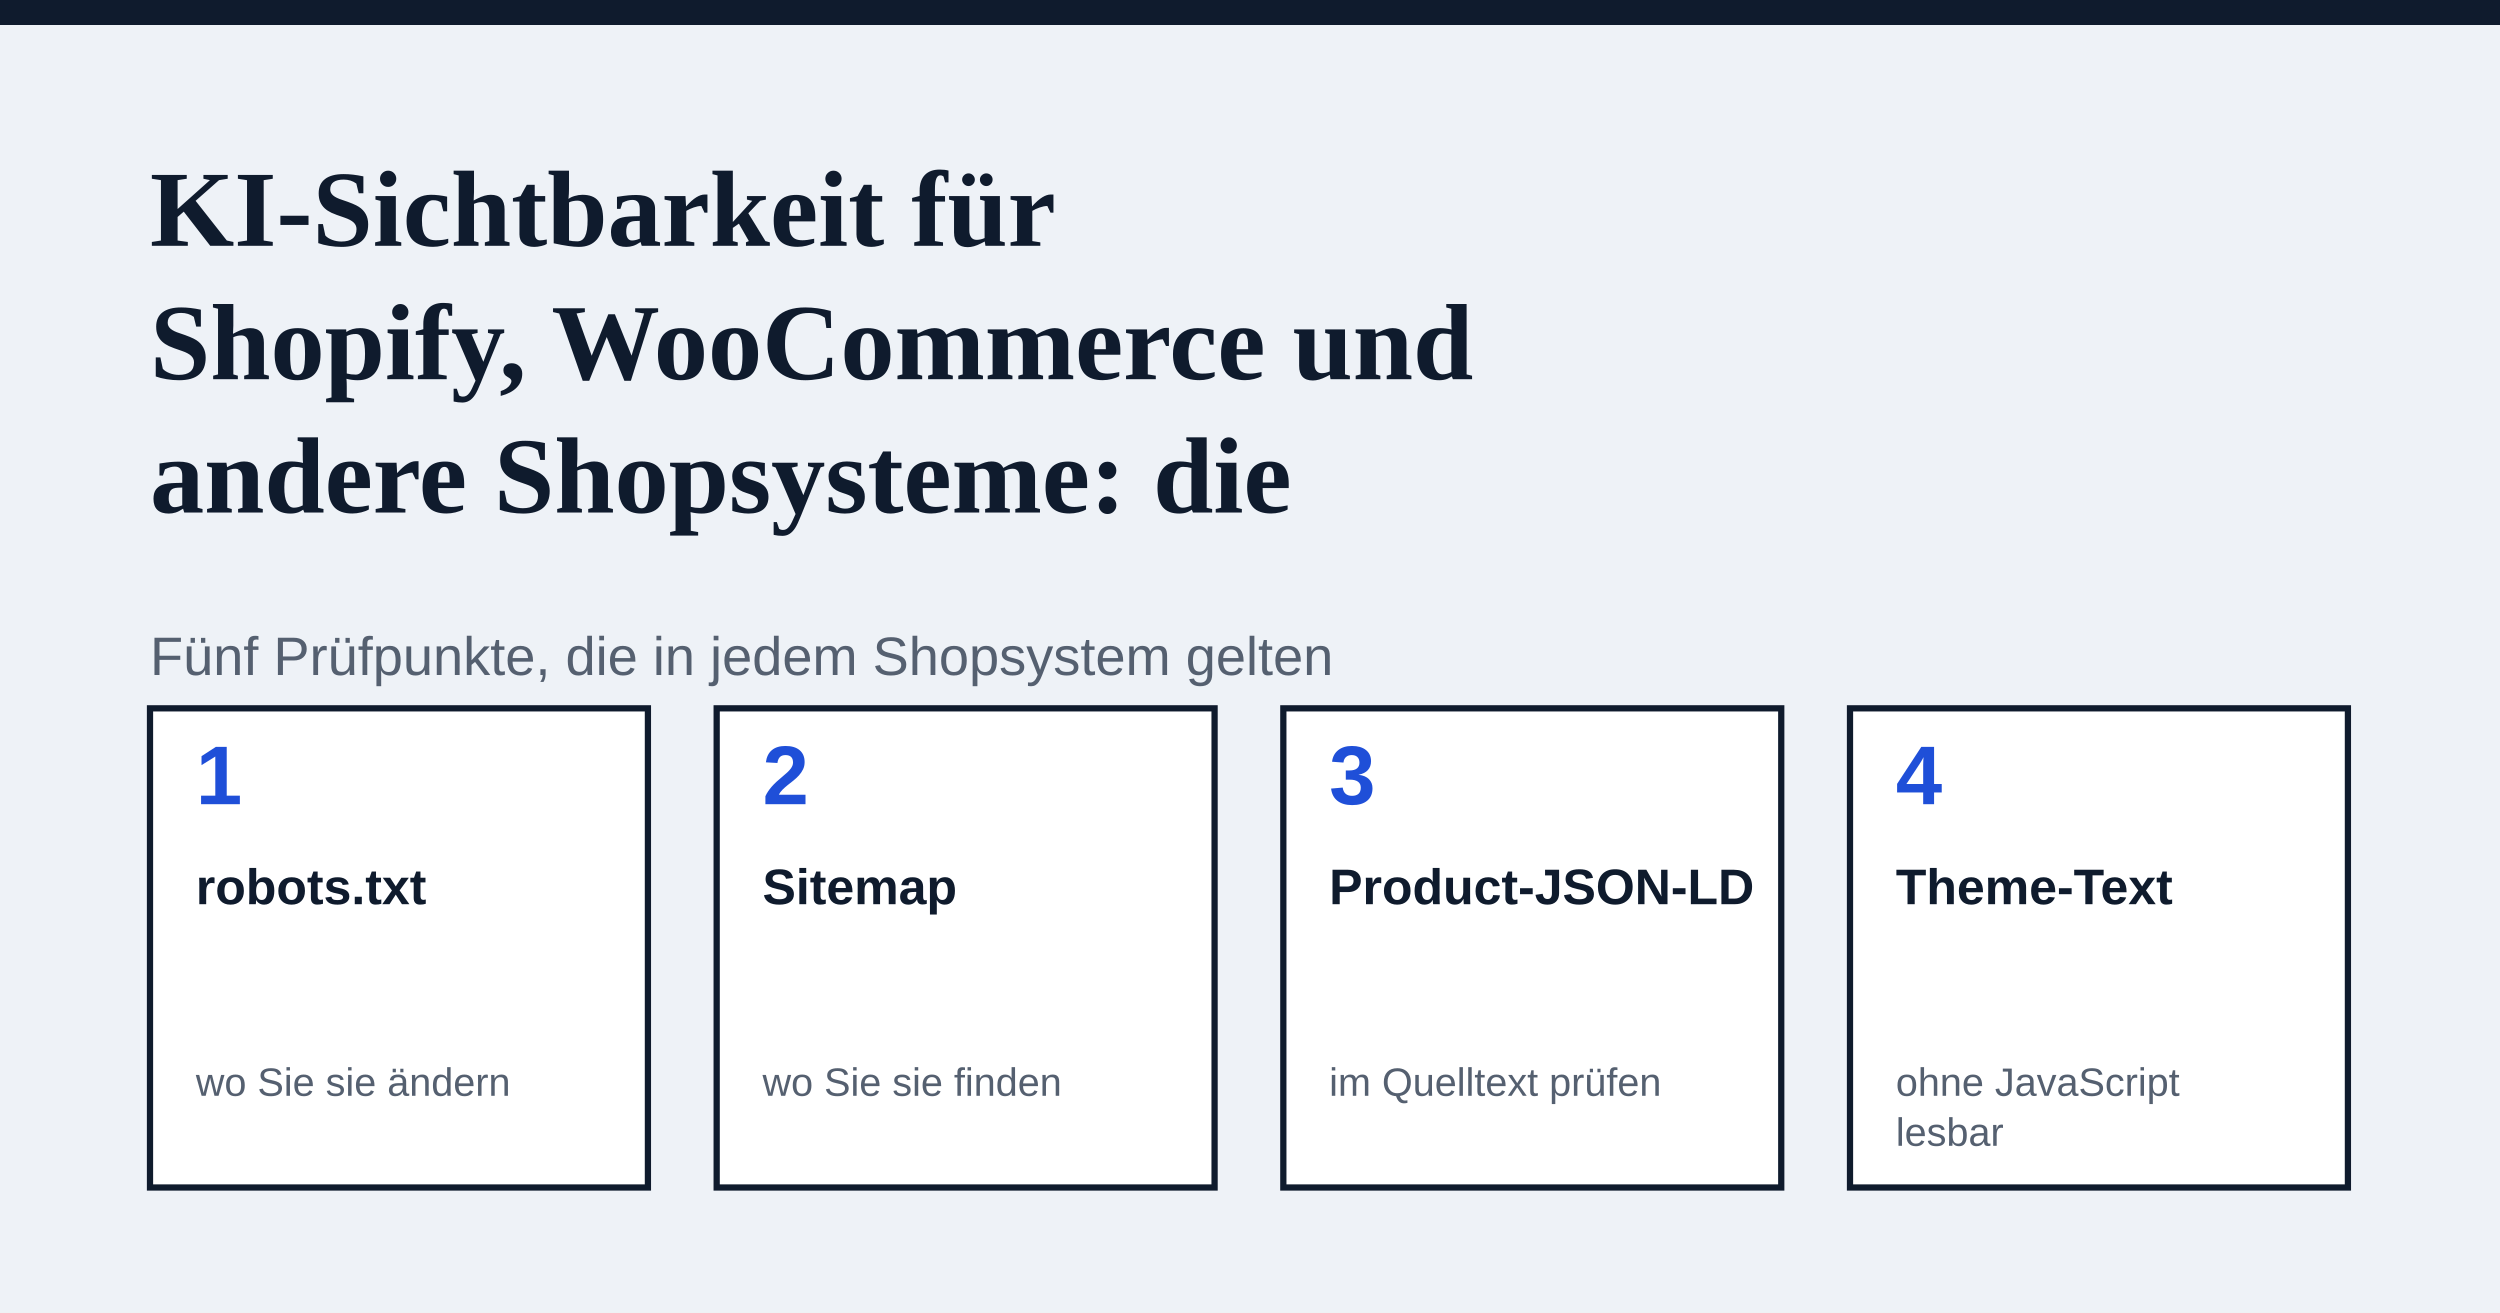
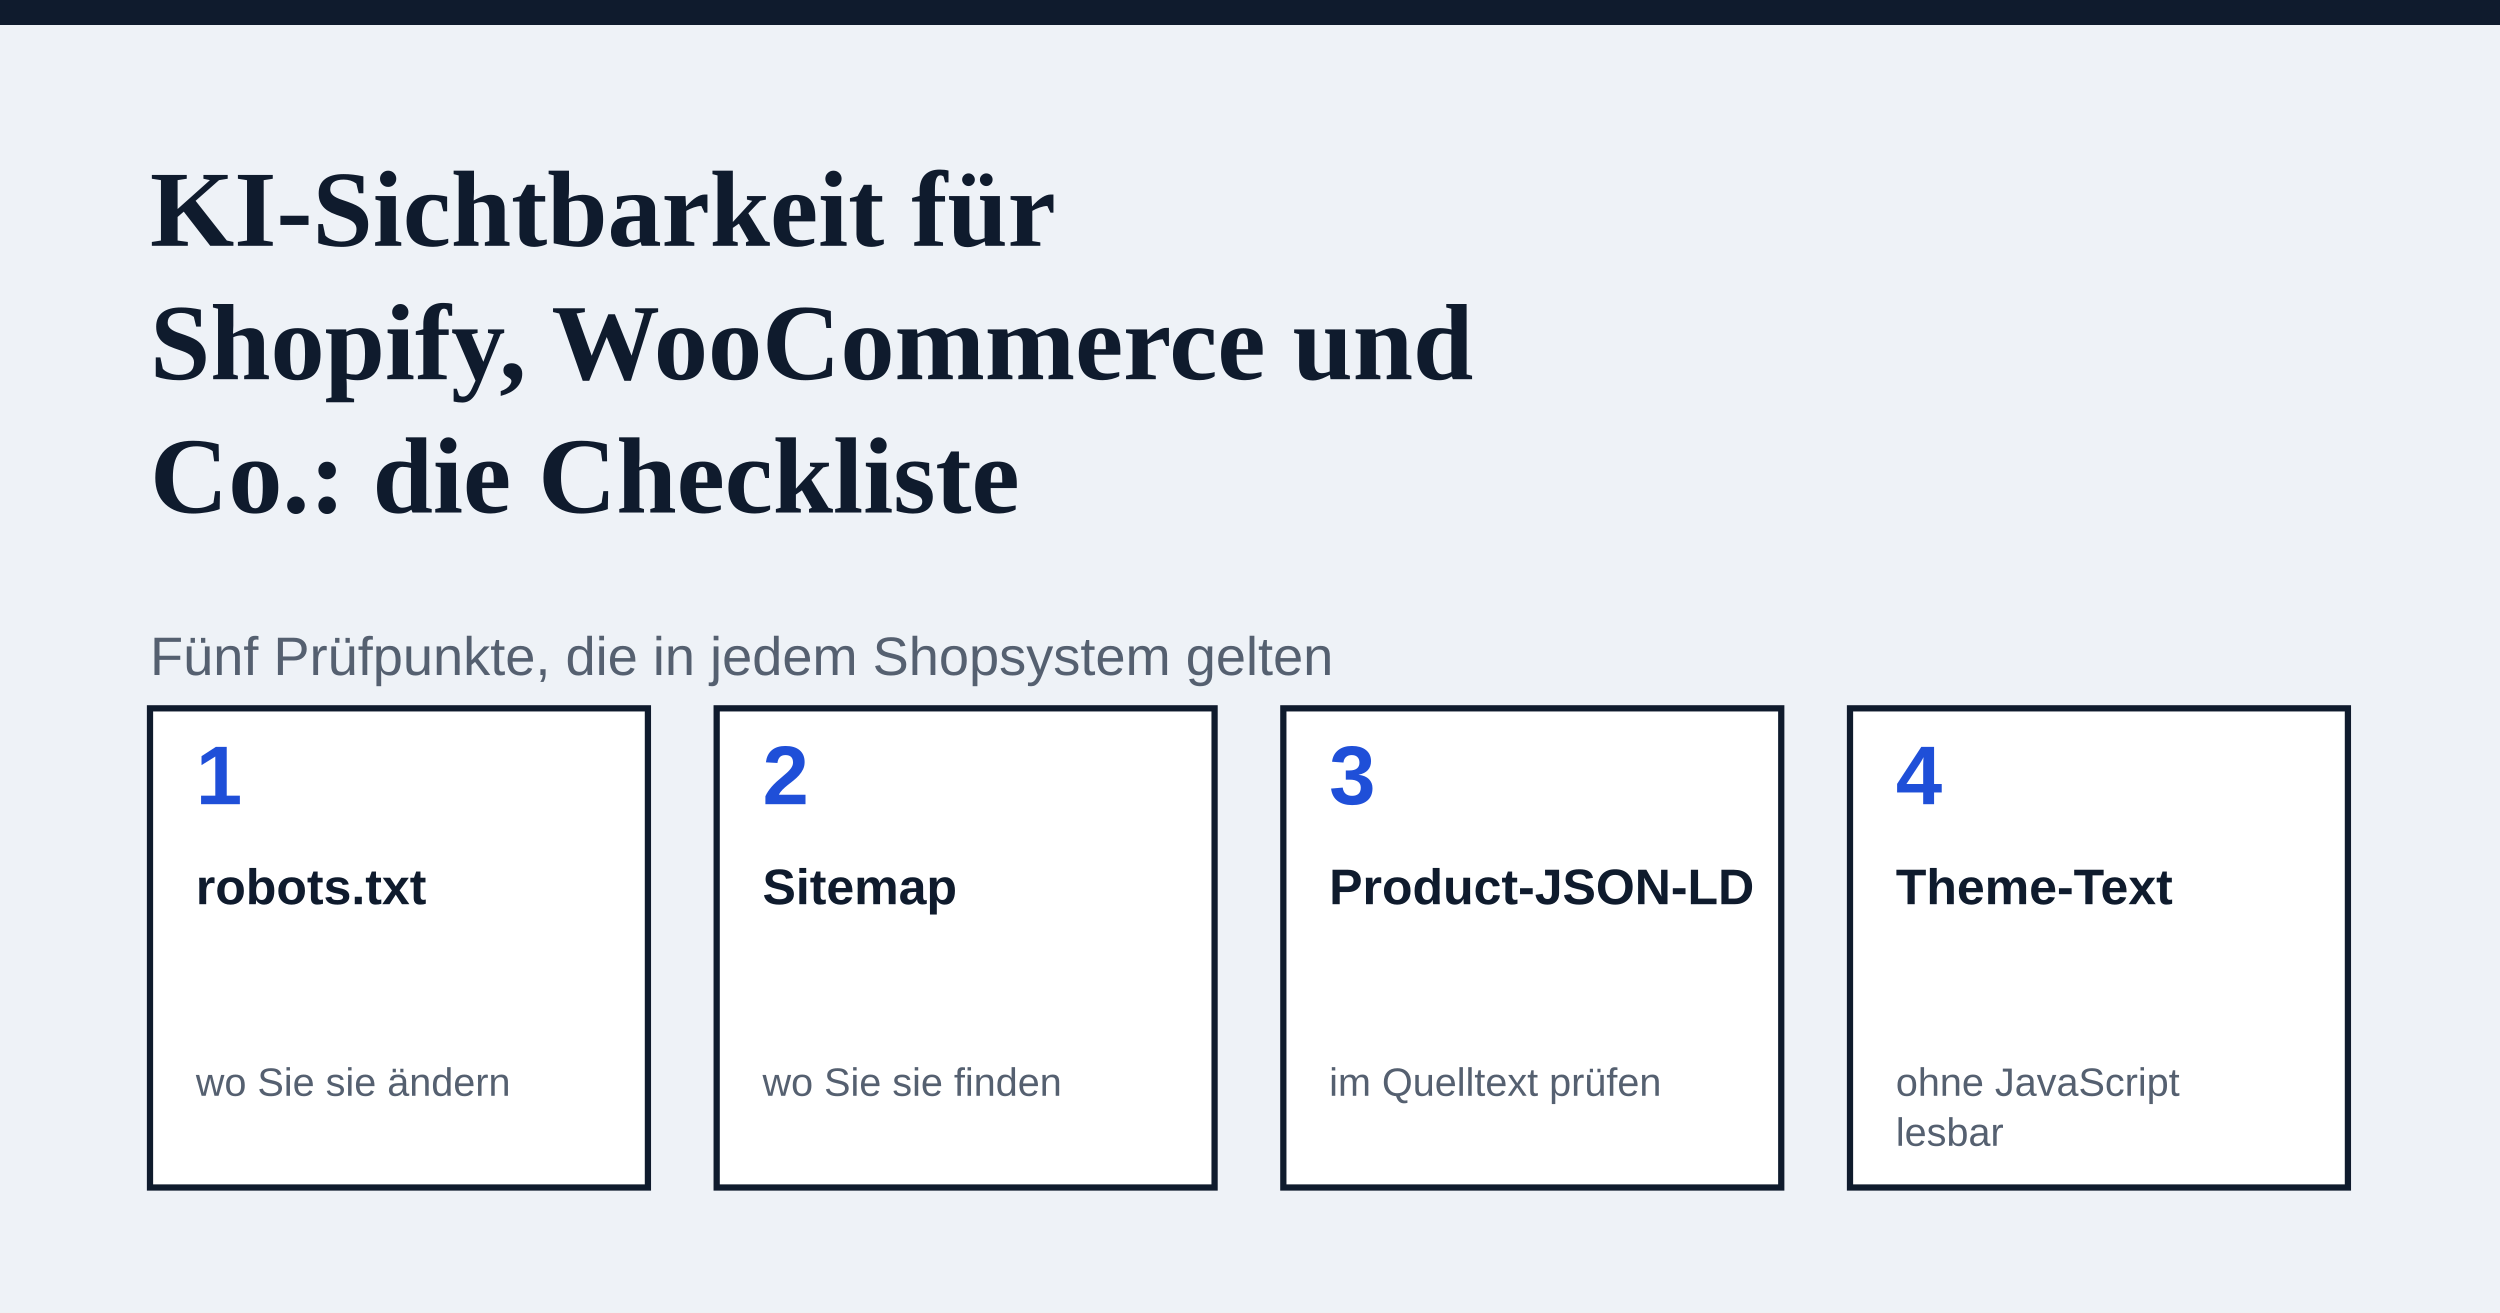
<svg xmlns="http://www.w3.org/2000/svg" viewBox="0 0 1200 630" width="1200" height="630" role="img" aria-labelledby="t d">
  <rect width="1200" height="630" fill="#EEF2F7" />
  <rect width="1200" height="12" fill="#0F1B2D" />
  <text x="72" y="118" font-family="Georgia,'Times New Roman',serif" font-size="52" font-weight="600" fill="#0F1B2D">KI-Sichtbarkeit für</text>
  <text x="72" y="182" font-family="Georgia,'Times New Roman',serif" font-size="52" font-weight="600" fill="#0F1B2D">Shopify, WooCommerce und</text>
-   <text x="72" y="246" font-family="Georgia,'Times New Roman',serif" font-size="52" font-weight="600" fill="#0F1B2D">andere Shopsysteme: die</text>
+   <text x="72" y="246" font-family="Georgia,'Times New Roman',serif" font-size="52" font-weight="600" fill="#0F1B2D">Co.: die Checkliste</text>
  <text x="72" y="324" font-family="system-ui,Arial,sans-serif" font-size="26" fill="#556070">Fünf Prüfpunkte, die in jedem Shopsystem gelten</text>
  <g font-family="system-ui,Arial,sans-serif" fill="#0F1B2D">
    <rect x="72" y="340" width="239" height="230" fill="#fff" stroke="#0F1B2D" stroke-width="3" />
    <text x="94" y="386" font-size="40" font-weight="600" fill="#1F4FD8">1</text>
    <text x="94" y="434" font-size="24" font-weight="600">robots.txt</text>
    <text x="94" y="526" font-size="19" fill="#556070">wo Sie sie ändern</text>
    <rect x="344" y="340" width="239" height="230" fill="#fff" stroke="#0F1B2D" stroke-width="3" />
    <text x="366" y="386" font-size="40" font-weight="600" fill="#1F4FD8">2</text>
    <text x="366" y="434" font-size="24" font-weight="600">Sitemap</text>
    <text x="366" y="526" font-size="19" fill="#556070">wo Sie sie finden</text>
    <rect x="616" y="340" width="239" height="230" fill="#fff" stroke="#0F1B2D" stroke-width="3" />
    <text x="638" y="386" font-size="40" font-weight="600" fill="#1F4FD8">3</text>
    <text x="638" y="434" font-size="24" font-weight="600">Product-JSON-LD</text>
    <text x="638" y="526" font-size="19" fill="#556070">im Quelltext prüfen</text>
    <rect x="888" y="340" width="239" height="230" fill="#fff" stroke="#0F1B2D" stroke-width="3" />
    <text x="910" y="386" font-size="40" font-weight="600" fill="#1F4FD8">4</text>
    <text x="910" y="434" font-size="24" font-weight="600">Theme-Text</text>
    <text x="910" y="526" font-size="19" fill="#556070">ohne JavaScript</text>
    <text x="910" y="550" font-size="19" fill="#556070">lesbar</text>
  </g>
</svg>
